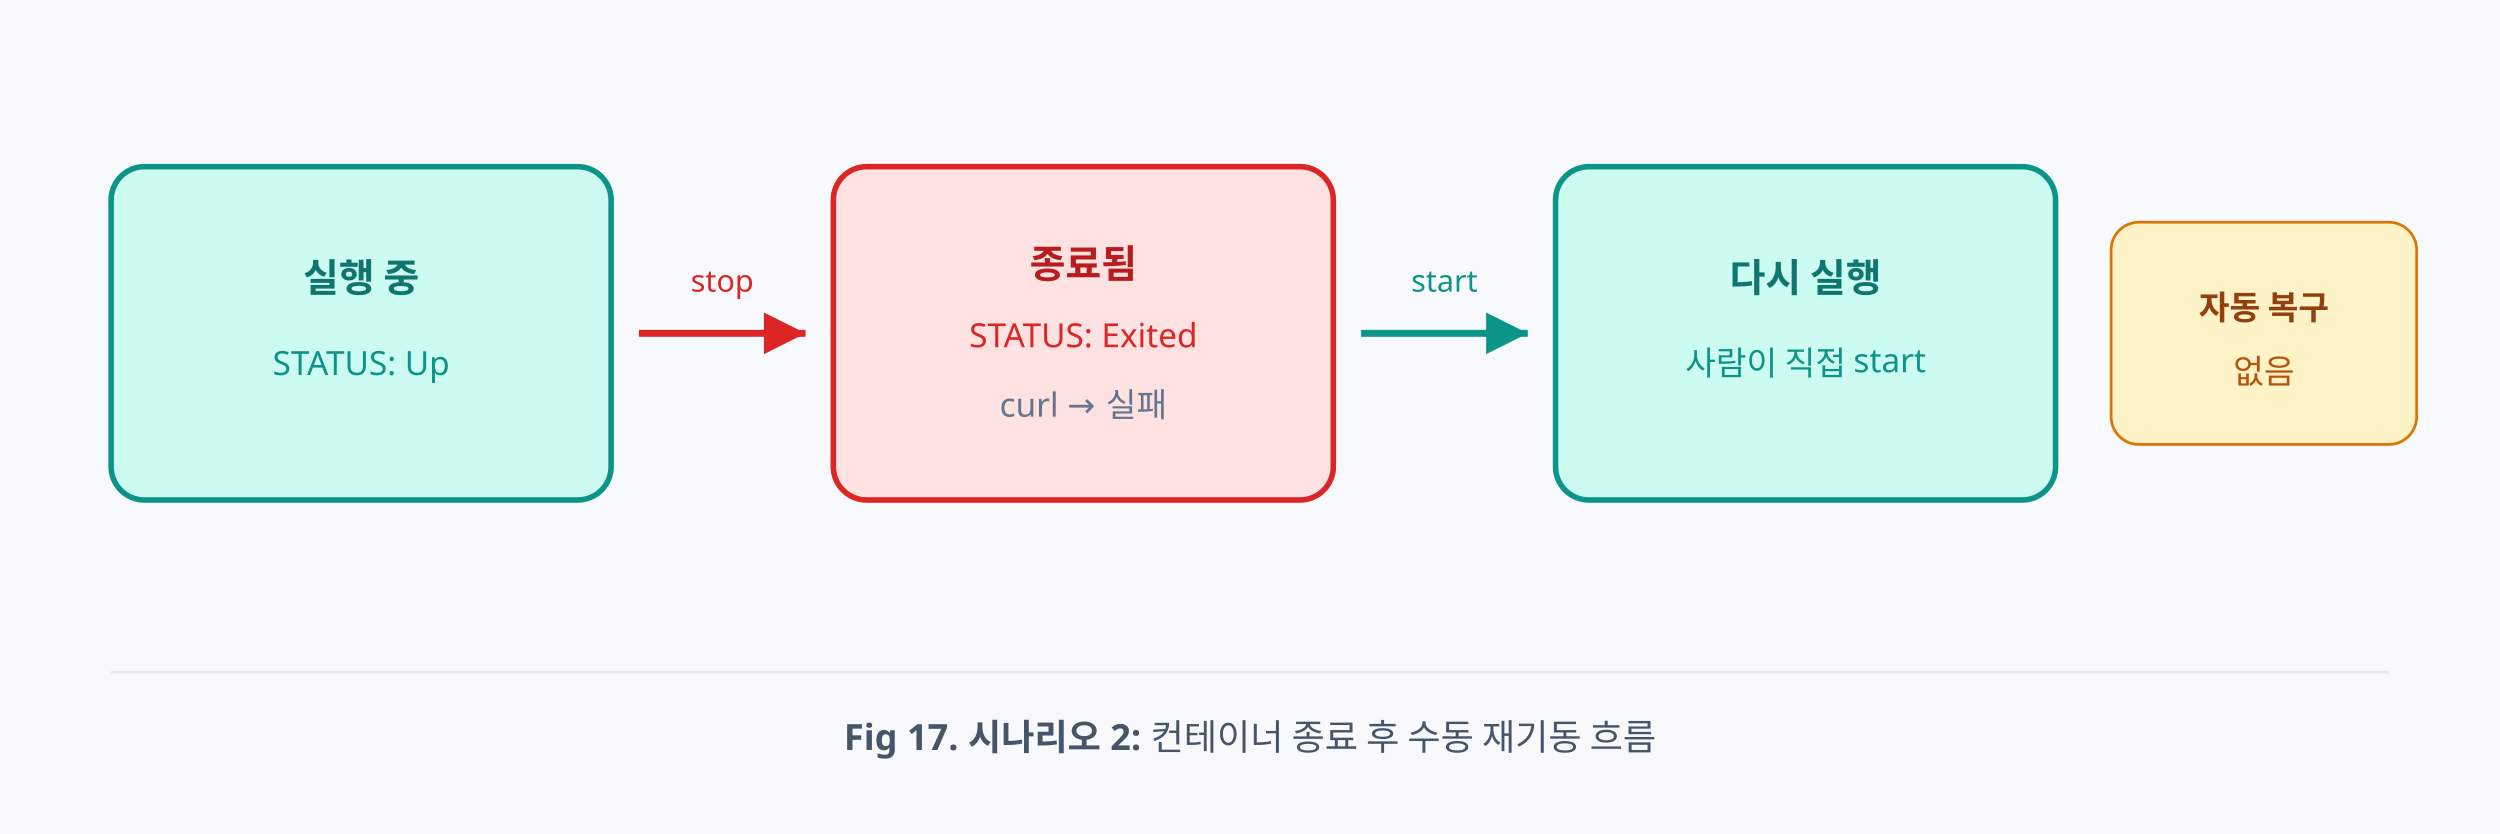
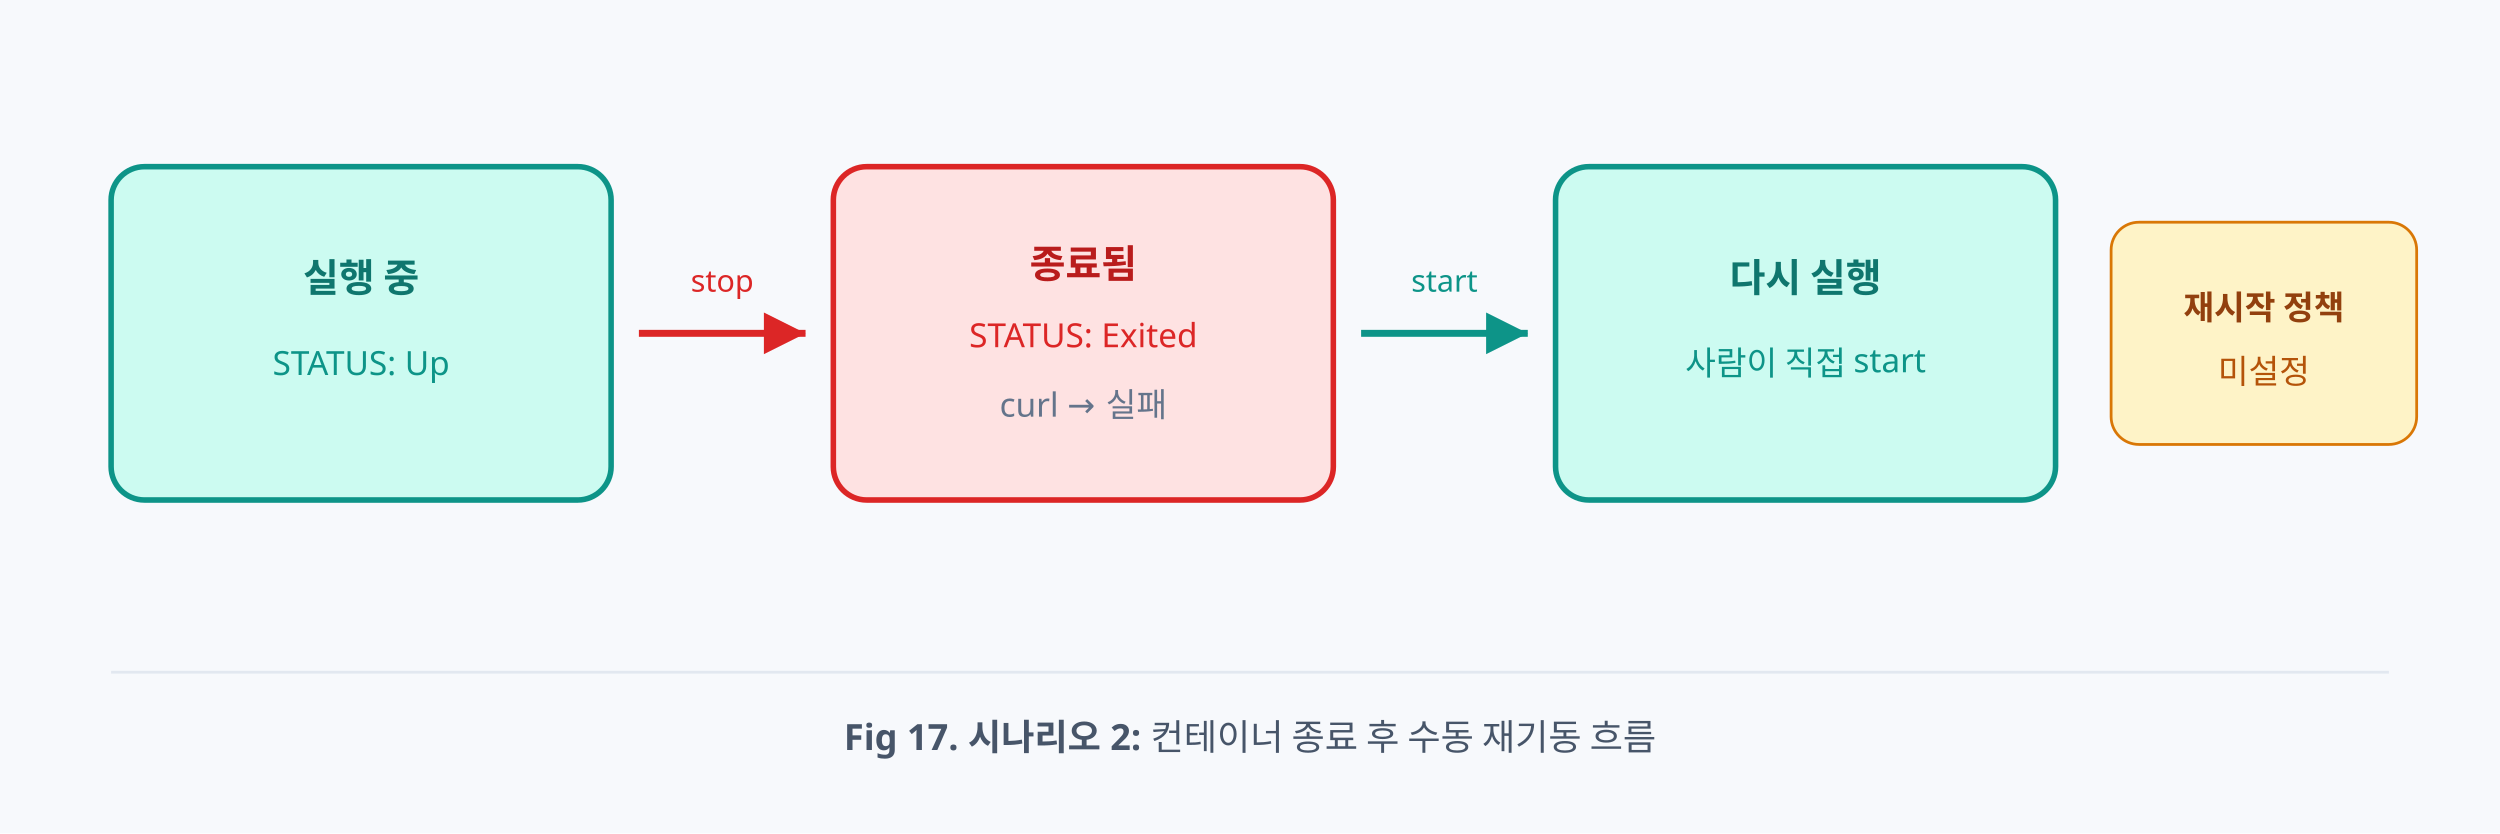
<svg xmlns="http://www.w3.org/2000/svg" width="900" height="300" viewBox="0 0 900 300">
  <rect width="900" height="300" fill="#F7F9FC" />
  <defs>
    <marker id="a" markerWidth="8" markerHeight="8" refX="6" refY="3" orient="auto">
      <path d="M0,0 L6,3 L0,6 Z" fill="#2563EB" />
    </marker>
    <marker id="r" markerWidth="8" markerHeight="8" refX="6" refY="3" orient="auto">
      <path d="M0,0 L6,3 L0,6 Z" fill="#DC2626" />
    </marker>
    <marker id="g" markerWidth="8" markerHeight="8" refX="6" refY="3" orient="auto">
      <path d="M0,0 L6,3 L0,6 Z" fill="#0D9488" />
    </marker>
  </defs>
  <rect x="40" y="60" width="180" height="120" rx="12" fill="#CCFBF1" stroke="#0D9488" stroke-width="2" />
  <text x="130" y="105" text-anchor="middle" font-family="Apple SD Gothic Neo, Noto Sans KR, sans-serif" font-size="14" fill="#0F766E" font-weight="600">실행 중</text>
  <text x="130" y="135" text-anchor="middle" font-family="Apple SD Gothic Neo, Noto Sans KR, sans-serif" font-size="12" fill="#0D9488">STATUS: Up</text>
  <path d="M230 120 H290" fill="none" stroke="#DC2626" stroke-width="2.5" marker-end="url(#r)" />
  <text x="260" y="105" text-anchor="middle" font-family="Apple SD Gothic Neo, Noto Sans KR, sans-serif" font-size="11" fill="#DC2626">stop</text>
  <rect x="300" y="60" width="180" height="120" rx="12" fill="#FEE2E2" stroke="#DC2626" stroke-width="2" />
  <text x="390" y="100" text-anchor="middle" font-family="Apple SD Gothic Neo, Noto Sans KR, sans-serif" font-size="14" fill="#B91C1C" font-weight="600">종료됨</text>
  <text x="390" y="125" text-anchor="middle" font-family="Apple SD Gothic Neo, Noto Sans KR, sans-serif" font-size="12" fill="#DC2626">STATUS: Exited</text>
  <text x="390" y="150" text-anchor="middle" font-family="Apple SD Gothic Neo, Noto Sans KR, sans-serif" font-size="12" fill="#64748B">curl → 실패</text>
  <path d="M490 120 H550" fill="none" stroke="#0D9488" stroke-width="2.5" marker-end="url(#g)" />
  <text x="520" y="105" text-anchor="middle" font-family="Apple SD Gothic Neo, Noto Sans KR, sans-serif" font-size="11" fill="#0D9488">start</text>
  <rect x="560" y="60" width="180" height="120" rx="12" fill="#CCFBF1" stroke="#0D9488" stroke-width="2" />
  <text x="650" y="105" text-anchor="middle" font-family="Apple SD Gothic Neo, Noto Sans KR, sans-serif" font-size="14" fill="#0F766E" font-weight="600">다시 실행</text>
  <text x="650" y="135" text-anchor="middle" font-family="Apple SD Gothic Neo, Noto Sans KR, sans-serif" font-size="12" fill="#0D9488">사람이 직접 start</text>
  <rect x="760" y="80" width="110" height="80" rx="10" fill="#FEF3C7" stroke="#D97706" />
-   <text x="815" y="115" text-anchor="middle" font-family="Apple SD Gothic Neo, Noto Sans KR, sans-serif" font-size="12" fill="#92400E" font-weight="600">자동 복구</text>
-   <text x="815" y="138" text-anchor="middle" font-family="Apple SD Gothic Neo, Noto Sans KR, sans-serif" font-size="12" fill="#B45309">없음</text>
+   <text x="815" y="115" text-anchor="middle" font-family="Apple SD Gothic Neo, Noto Sans KR, sans-serif" font-size="12" fill="#92400E" font-weight="600">재시작 정책</text>
+   <text x="815" y="138" text-anchor="middle" font-family="Apple SD Gothic Neo, Noto Sans KR, sans-serif" font-size="12" fill="#B45309">미설정</text>
  <line x1="40" y1="242" x2="860" y2="242" stroke="#E2E8F0" stroke-width="1" />
  <text x="450" y="270" text-anchor="middle" font-family="Apple SD Gothic Neo, Noto Sans KR, sans-serif" font-size="13" fill="#475569">
    <tspan font-weight="600">Fig 17. 시나리오 2:</tspan>
    <tspan> 컨테이너 종료 후 수동 재기동 흐름</tspan>
  </text>
</svg>
